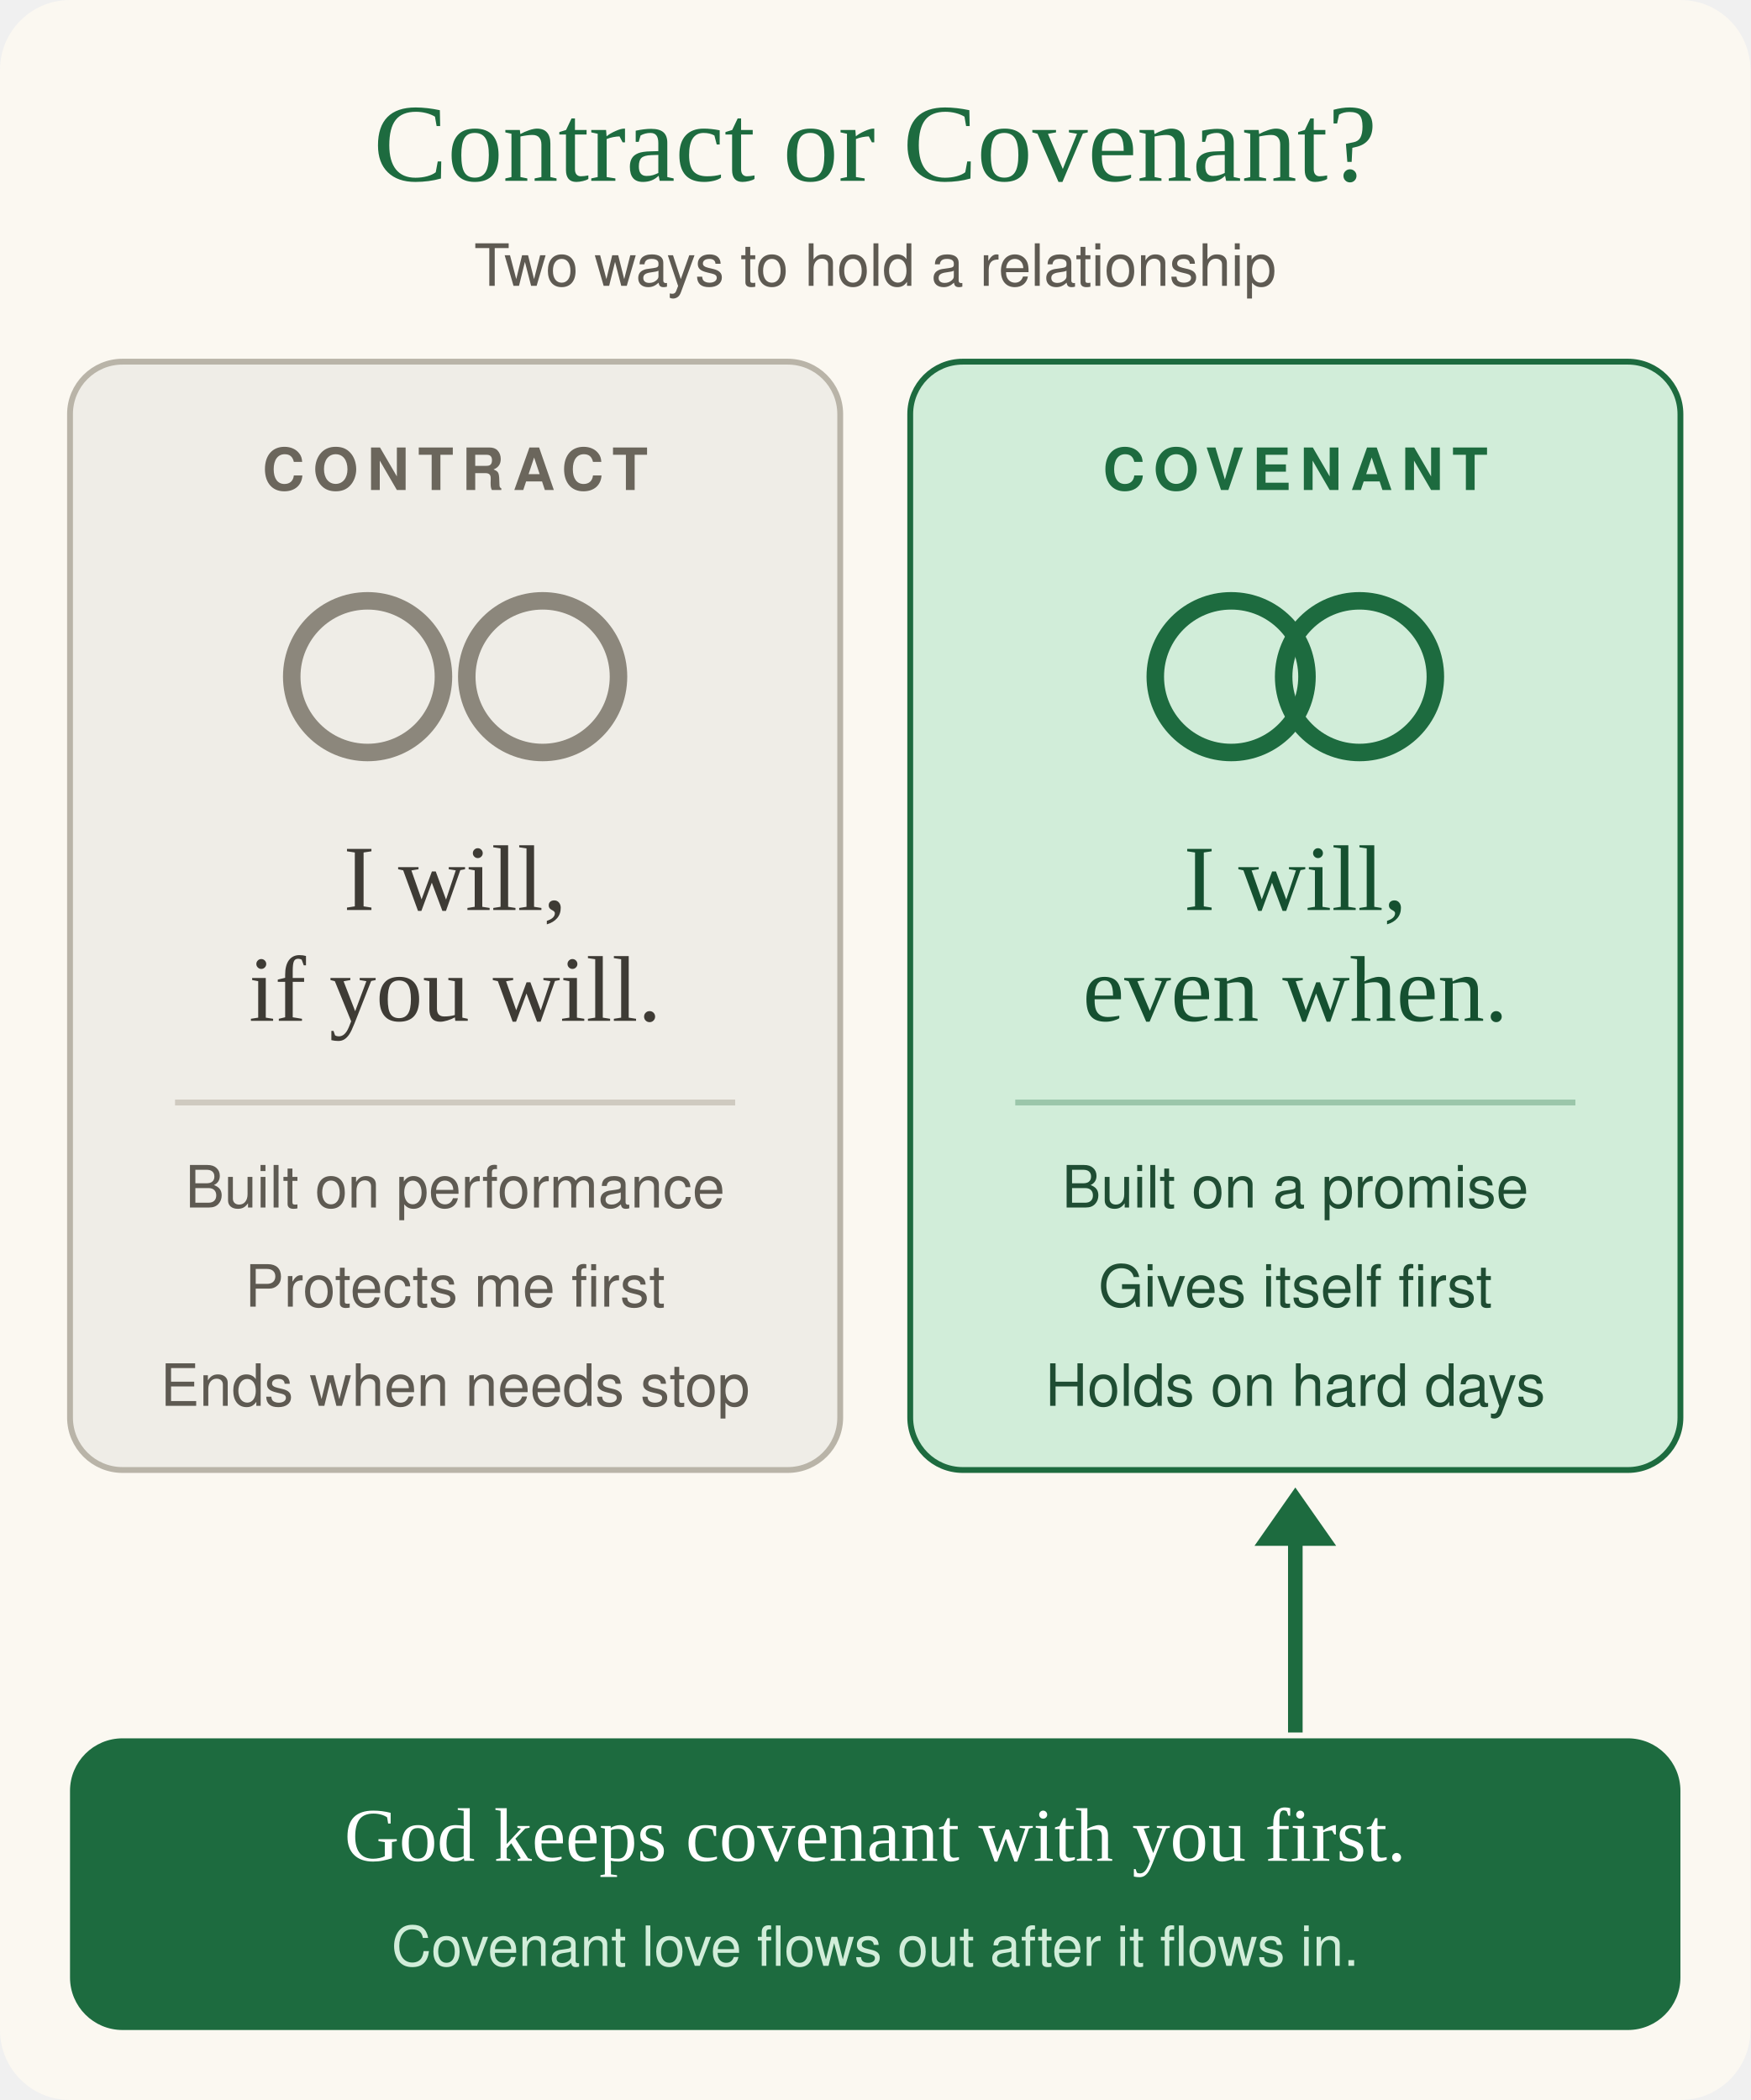
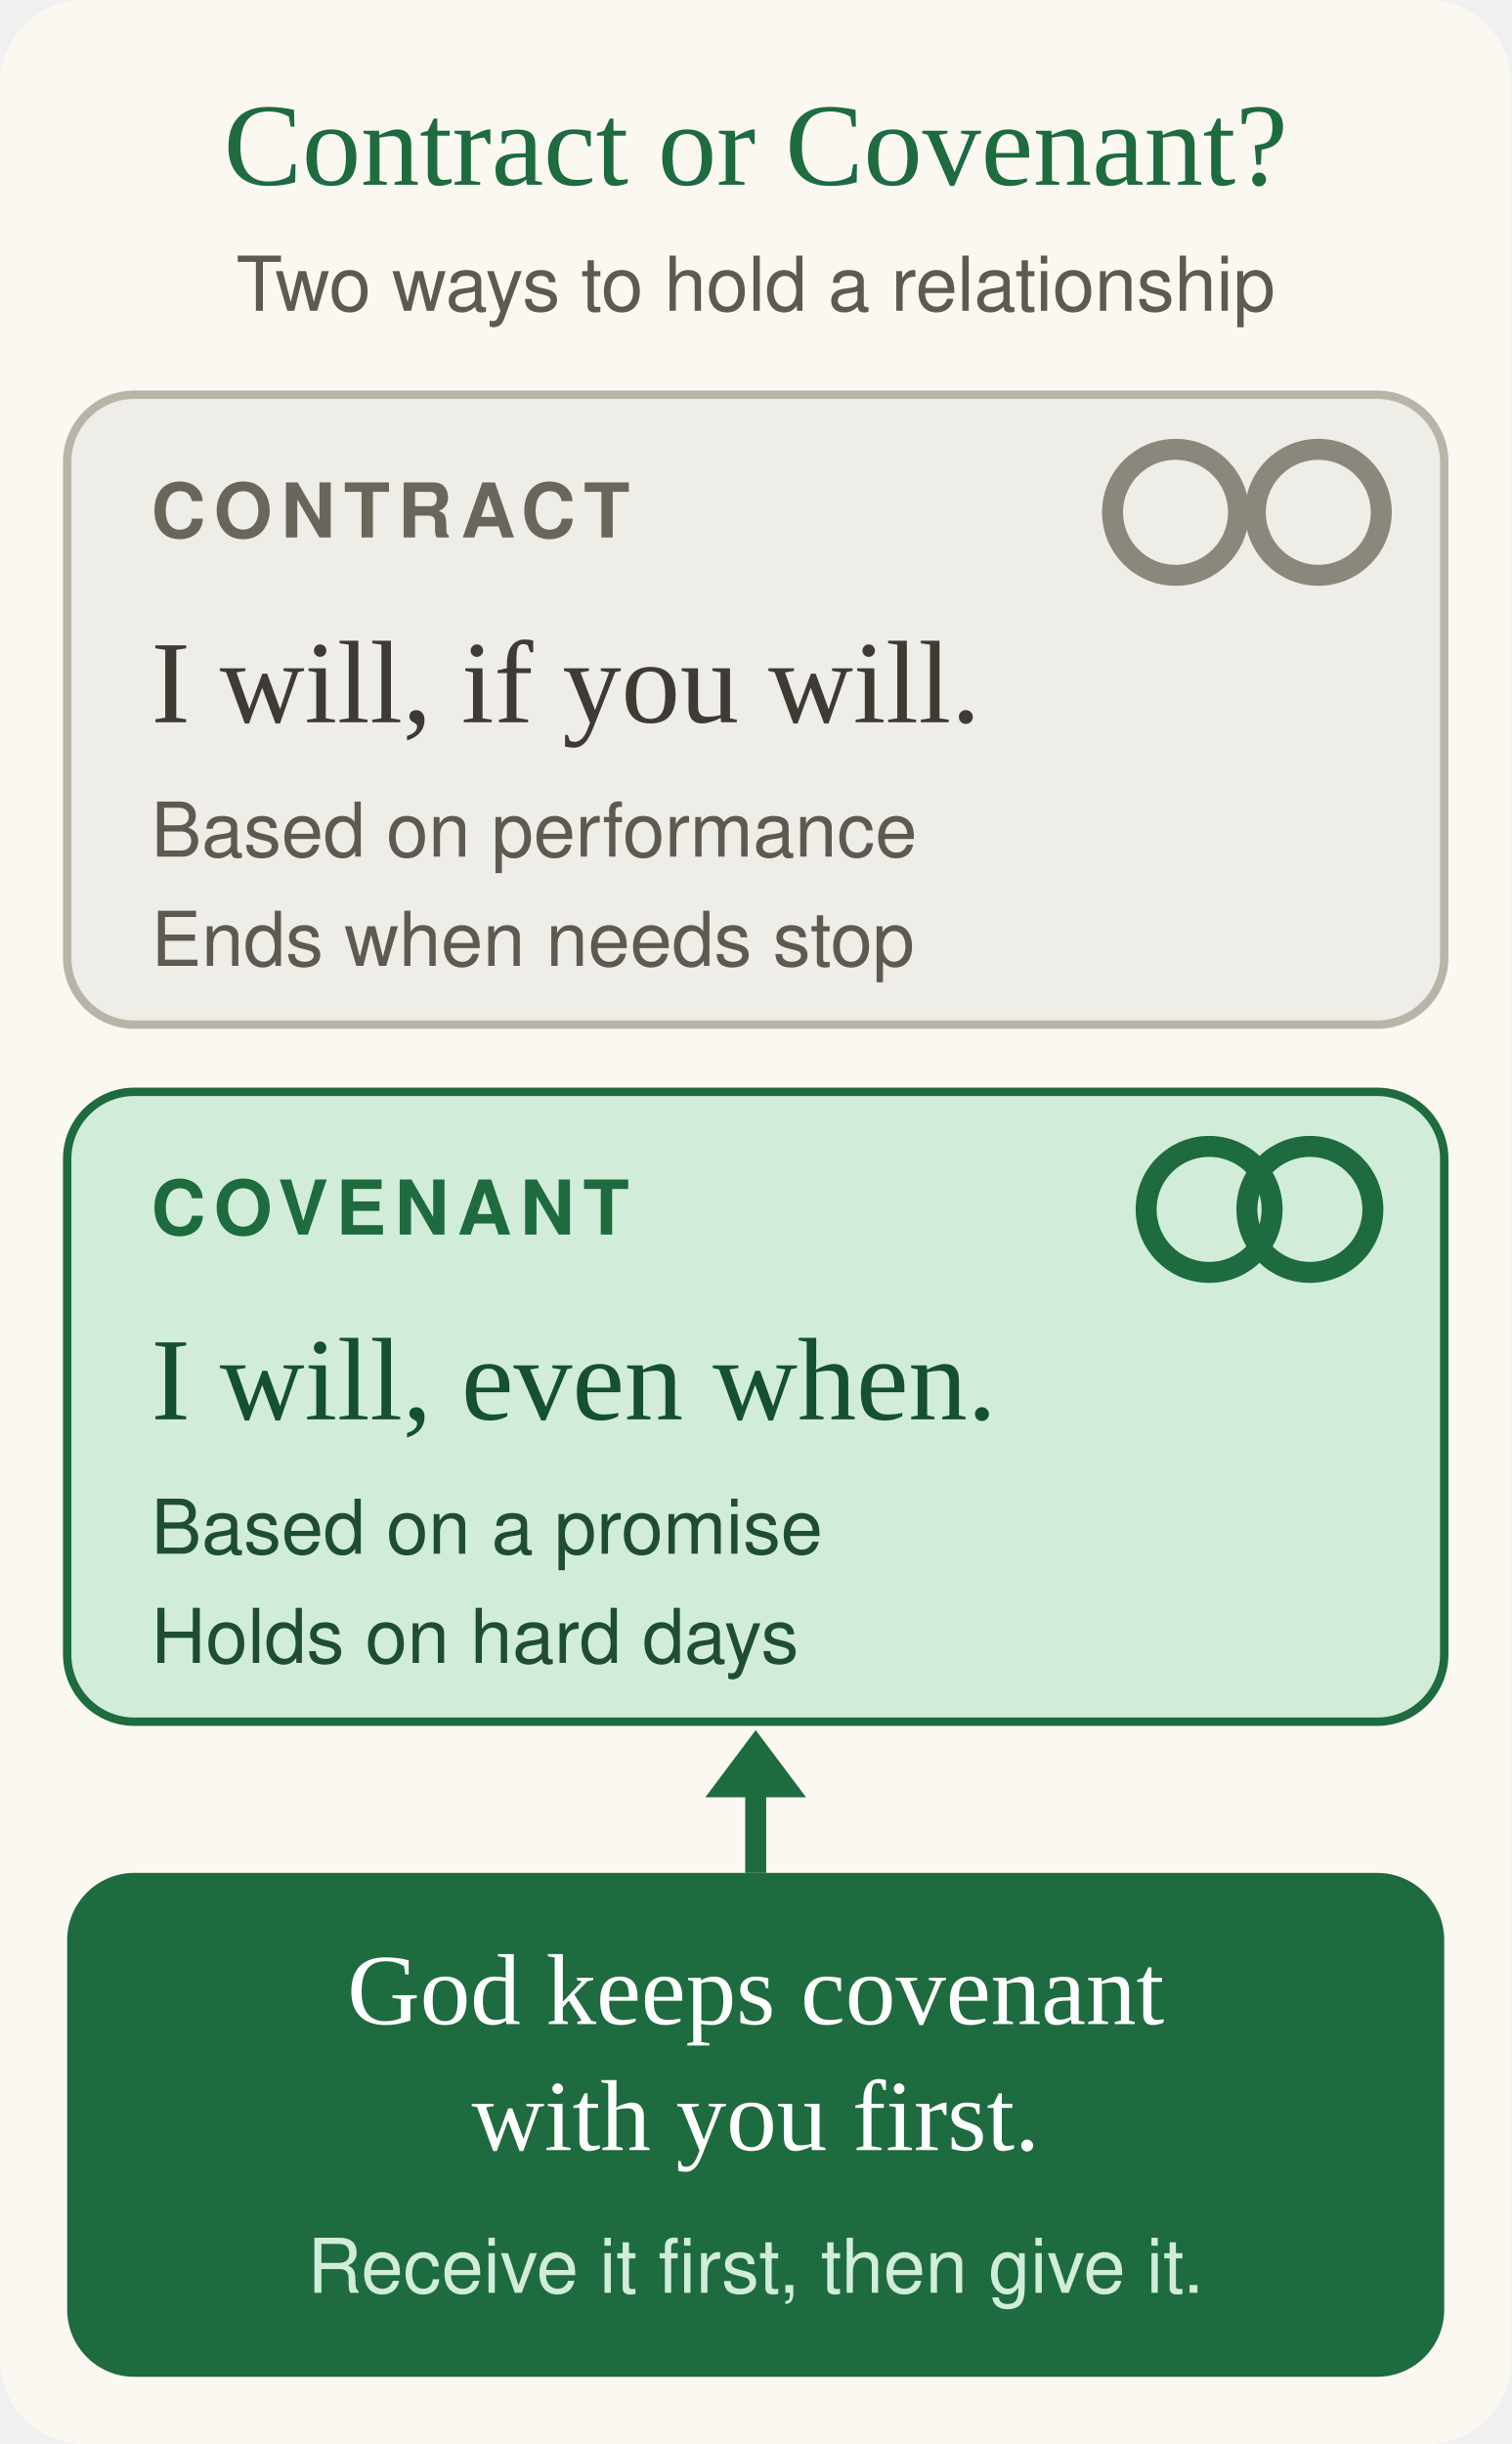
- <svg xmlns="http://www.w3.org/2000/svg" viewBox="0 0 600 720" role="img" aria-labelledby="cc-title cc-desc">
+ <svg xmlns="http://www.w3.org/2000/svg" viewBox="0 0 360 582" role="img" aria-labelledby="cc-title cc-desc">
  <style>
    .serif { font-family: Georgia, 'Times New Roman', serif; }
    .sans { font-family: -apple-system, 'Segoe UI', Helvetica, Arial, sans-serif; }
  </style>
-   <rect x="0" y="0" width="600" height="720" rx="24" fill="#FBF8F1" />
-   <text x="300" y="62" text-anchor="middle" class="serif" font-size="38" fill="#1D6B3F">Contract or Covenant?</text>
-   <text x="300" y="98" text-anchor="middle" class="sans" font-size="20" fill="#5E5A52">Two ways to hold a relationship</text>
-   <rect x="24" y="124" width="264" height="380" rx="18" fill="#EFEDE7" stroke="#B9B4A8" stroke-width="2" />
-   <text x="156" y="168" text-anchor="middle" class="sans" font-size="20" font-weight="700" letter-spacing="3" fill="#6B665C">CONTRACT</text>
-   <circle cx="126" cy="232" r="26" fill="none" stroke="#8C877C" stroke-width="6" />
-   <circle cx="186" cy="232" r="26" fill="none" stroke="#8C877C" stroke-width="6" />
-   <text x="156" y="312" text-anchor="middle" class="serif" font-size="32" fill="#3E3B35">I will,</text>
-   <text x="156" y="350" text-anchor="middle" class="serif" font-size="32" fill="#3E3B35">if you will.</text>
-   <line x1="60" y1="378" x2="252" y2="378" stroke="#CFCAC0" stroke-width="2" />
-   <text x="156" y="414" text-anchor="middle" class="sans" font-size="20" fill="#5E5A52">Built on performance</text>
-   <text x="156" y="448" text-anchor="middle" class="sans" font-size="20" fill="#5E5A52">Protects me first</text>
-   <text x="156" y="482" text-anchor="middle" class="sans" font-size="20" fill="#5E5A52">Ends when needs stop</text>
-   <rect x="312" y="124" width="264" height="380" rx="18" fill="#D1EDD9" stroke="#1D6B3F" stroke-width="2" />
-   <text x="444" y="168" text-anchor="middle" class="sans" font-size="20" font-weight="700" letter-spacing="3" fill="#1D6B3F">COVENANT</text>
-   <circle cx="422" cy="232" r="26" fill="none" stroke="#1D6B3F" stroke-width="6" />
-   <circle cx="466" cy="232" r="26" fill="none" stroke="#1D6B3F" stroke-width="6" />
-   <text x="444" y="312" text-anchor="middle" class="serif" font-size="32" fill="#155030">I will,</text>
-   <text x="444" y="350" text-anchor="middle" class="serif" font-size="32" fill="#155030">even when.</text>
-   <line x1="348" y1="378" x2="540" y2="378" stroke="#1D6B3F" stroke-opacity="0.3" stroke-width="2" />
-   <text x="444" y="414" text-anchor="middle" class="sans" font-size="20" fill="#1F4D33">Built on a promise</text>
-   <text x="444" y="448" text-anchor="middle" class="sans" font-size="20" fill="#1F4D33">Gives itself first</text>
-   <text x="444" y="482" text-anchor="middle" class="sans" font-size="20" fill="#1F4D33">Holds on hard days</text>
-   <line x1="444" y1="594" x2="444" y2="526" stroke="#1D6B3F" stroke-width="5" />
-   <polygon points="430,530 458,530 444,510" fill="#1D6B3F" />
-   <rect x="24" y="596" width="552" height="100" rx="18" fill="#1D6B3F" />
-   <text x="300" y="638" text-anchor="middle" class="serif" font-size="26" fill="#FFFFFF">God keeps covenant with you first.</text>
-   <text x="300" y="674" text-anchor="middle" class="sans" font-size="19" fill="#D1EDD9">Covenant love flows out after it flows in.</text>
+   <rect x="0" y="0" width="360" height="582" rx="20" fill="#FBF8F1" />
+   <text x="180" y="44" text-anchor="middle" class="serif" font-size="28" fill="#1D6B3F">Contract or Covenant?</text>
+   <text x="180" y="74" text-anchor="middle" class="sans" font-size="18" fill="#5E5A52">Two ways to hold a relationship</text>
+   <rect x="16" y="94" width="328" height="150" rx="16" fill="#EFEDE7" stroke="#B9B4A8" stroke-width="2" />
+   <text x="36" y="128" class="sans" font-size="18" font-weight="700" letter-spacing="2" fill="#6B665C">CONTRACT</text>
+   <circle cx="280" cy="122" r="15" fill="none" stroke="#8C877C" stroke-width="5" />
+   <circle cx="314" cy="122" r="15" fill="none" stroke="#8C877C" stroke-width="5" />
+   <text x="36" y="172" class="serif" font-size="28" fill="#3E3B35">I will, if you will.</text>
+   <text x="36" y="204" class="sans" font-size="18" fill="#5E5A52">Based on performance</text>
+   <text x="36" y="230" class="sans" font-size="18" fill="#5E5A52">Ends when needs stop</text>
+   <rect x="16" y="260" width="328" height="150" rx="16" fill="#D1EDD9" stroke="#1D6B3F" stroke-width="2" />
+   <text x="36" y="294" class="sans" font-size="18" font-weight="700" letter-spacing="2" fill="#1D6B3F">COVENANT</text>
+   <circle cx="288" cy="288" r="15" fill="none" stroke="#1D6B3F" stroke-width="5" />
+   <circle cx="312" cy="288" r="15" fill="none" stroke="#1D6B3F" stroke-width="5" />
+   <text x="36" y="338" class="serif" font-size="28" fill="#155030">I will, even when.</text>
+   <text x="36" y="370" class="sans" font-size="18" fill="#1F4D33">Based on a promise</text>
+   <text x="36" y="396" class="sans" font-size="18" fill="#1F4D33">Holds on hard days</text>
+   <line x1="180" y1="446" x2="180" y2="426" stroke="#1D6B3F" stroke-width="5" />
+   <polygon points="168,428 192,428 180,412" fill="#1D6B3F" />
+   <rect x="16" y="446" width="328" height="120" rx="16" fill="#1D6B3F" />
+   <text x="180" y="482" text-anchor="middle" class="serif" font-size="24" fill="#FFFFFF">God keeps covenant</text>
+   <text x="180" y="512" text-anchor="middle" class="serif" font-size="24" fill="#FFFFFF">with you first.</text>
+   <text x="180" y="546" text-anchor="middle" class="sans" font-size="18" fill="#D1EDD9">Receive it first, then give it.</text>
</svg>
